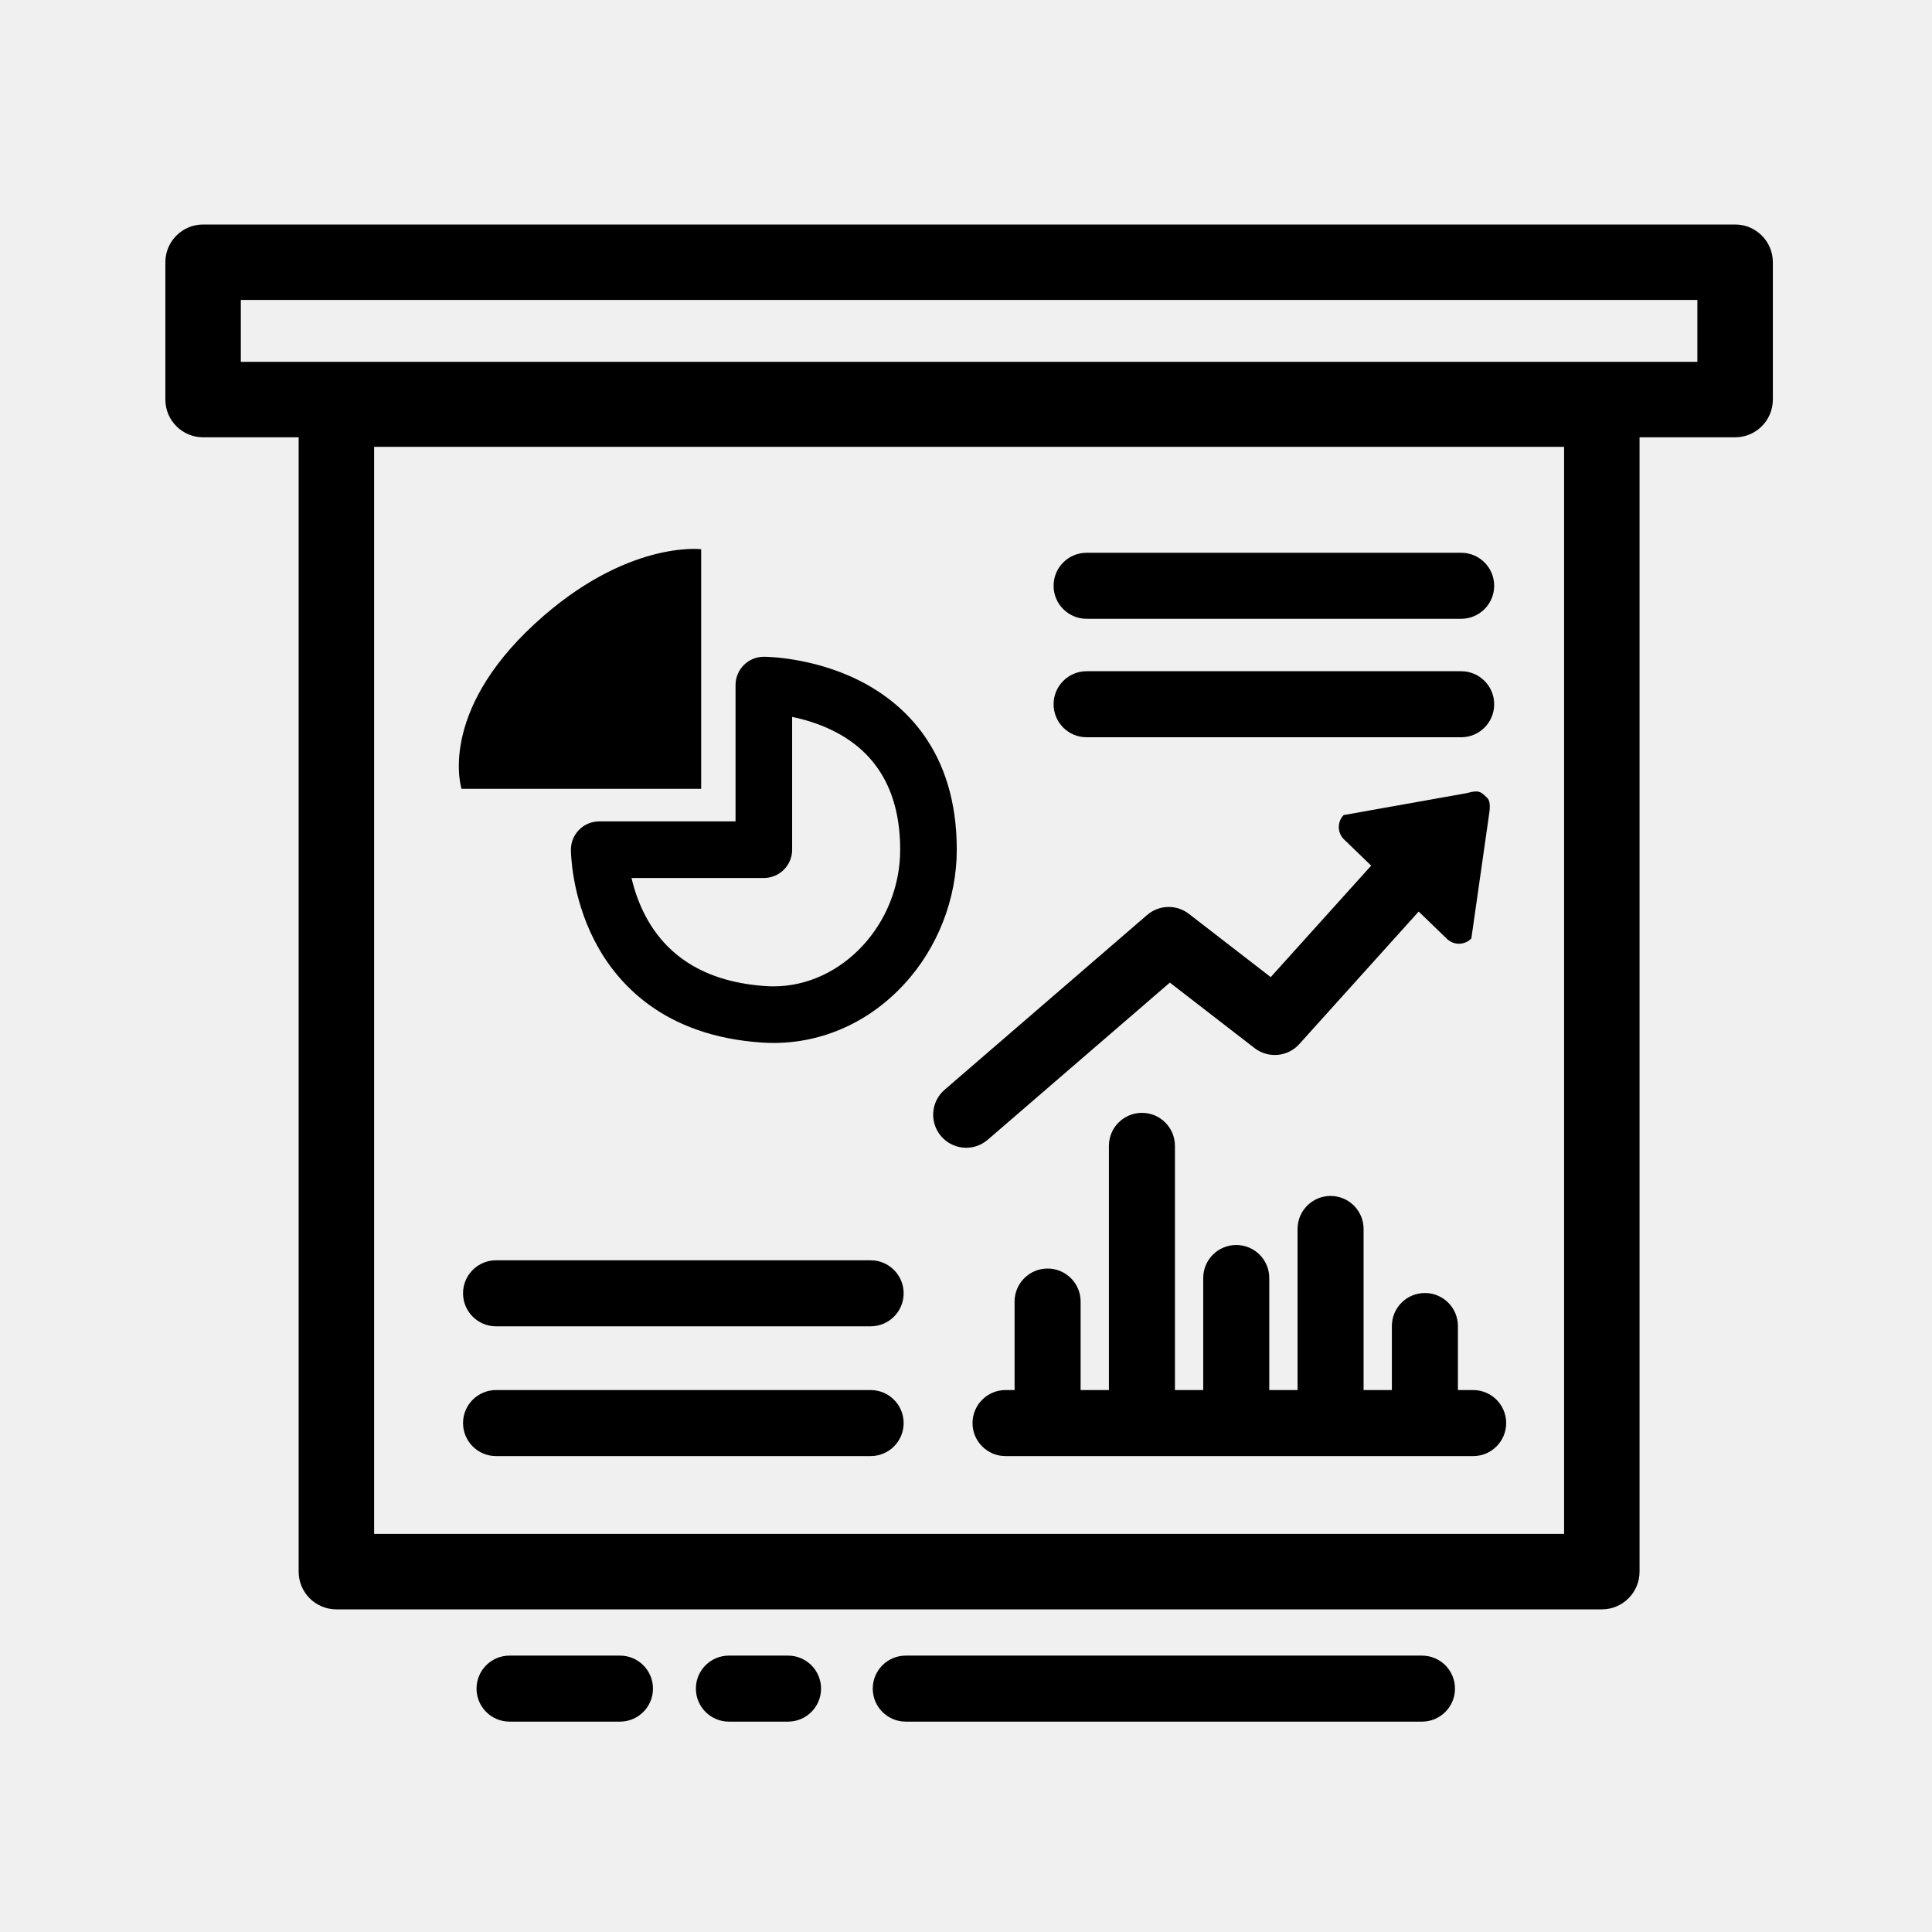
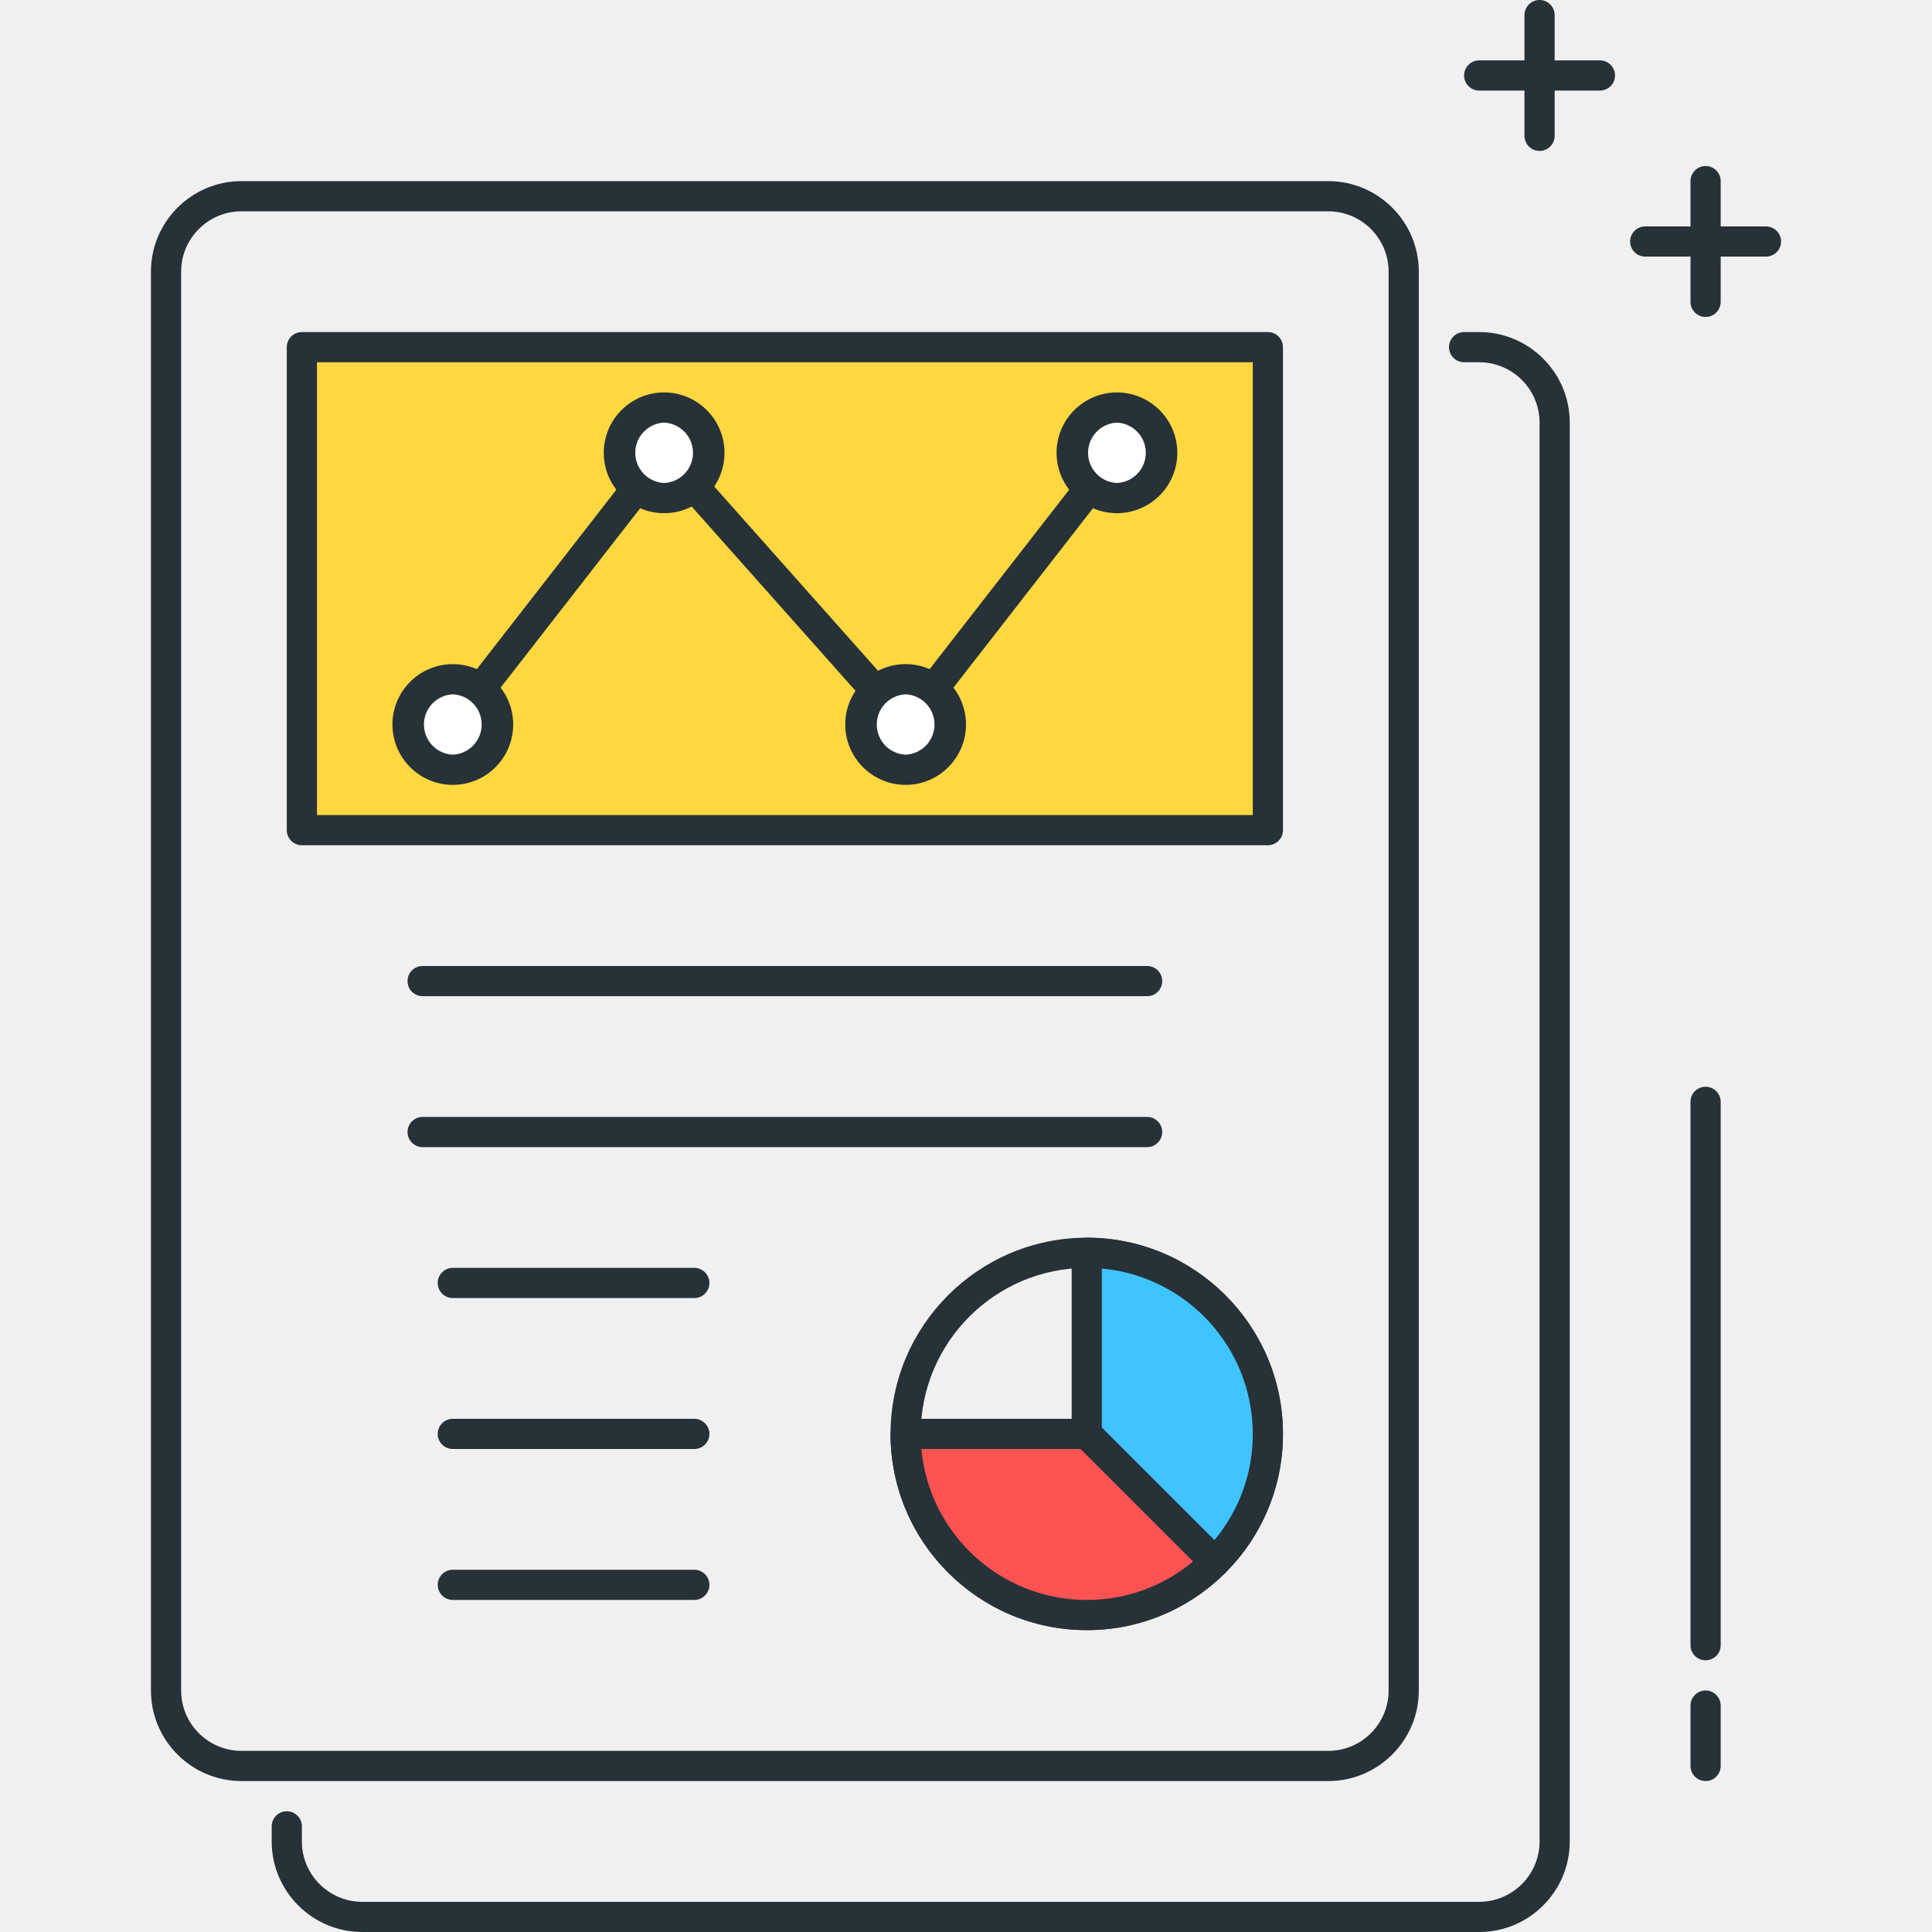
- <svg xmlns="http://www.w3.org/2000/svg" t="1699702054249" class="icon" viewBox="0 0 1024 1024" version="1.1" p-id="11802" width="16" height="16">
-   <path d="M919.647 118.99h-812c-11.046 0-20 8.954-20 20v72.793c0 11.045 8.954 20 20 20h50.648V833c0 11.046 8.954 20 20 20h670.703c11.046 0 20-8.954 20-20V231.784h50.648c11.046 0 20-8.955 20-20V138.99c0.001-11.046-8.953-20-19.999-20zM828.999 813H198.296V236.83h630.703V813z m70.648-621.216h-772V158.99h772v32.794z" fill="" p-id="11803" />
-   <path d="M302.595 450.354c0 0.98 0.143 24.284 12.584 48.336 11.725 22.665 36.626 50.413 88.675 53.889 2.038 0.136 4.103 0.205 6.136 0.205 26.113 0 50.696-11.051 69.221-31.116 17.731-19.206 27.9-45.199 27.9-71.313 0-52.737-28.235-77.924-51.921-89.768-24.697-12.349-49.302-12.491-50.337-12.491-8.284 0-15 6.716-15 15v72.258h-72.258c-8.284 0-15 6.716-15 15z m102.258 15c8.284 0 15-6.716 15-15v-70.377c6.425 1.328 14.214 3.589 21.921 7.443 23.448 11.724 35.337 32.898 35.337 62.935 0 39.261-30.738 72.43-67.122 72.43-1.369 0-2.761-0.047-4.137-0.139-30.175-2.015-51.556-14.405-63.548-36.826-3.857-7.212-6.183-14.436-7.585-20.465h70.134z" fill="" p-id="11804" />
-   <path d="M371.63 418.105V291.102s-39.842-5.032-88.183 39.508c-51.748 47.679-38.82 87.495-38.82 87.495H371.63zM575.922 327.976h198.527c9.665 0 17.5-7.835 17.5-17.5s-7.835-17.5-17.5-17.5H575.922c-9.665 0-17.5 7.835-17.5 17.5s7.835 17.5 17.5 17.5zM575.922 390.76h198.527c9.665 0 17.5-7.835 17.5-17.5s-7.835-17.5-17.5-17.5H575.922c-9.665 0-17.5 7.835-17.5 17.5s7.835 17.5 17.5 17.5zM620.038 520.799l44.902 34.716c7.245 5.602 17.579 4.671 23.706-2.131l63.284-70.245 14.989 14.484a9.142 9.142 0 0 0 12.926-0.221l9.379-65.614c1.119-6.864-0.319-8.253-1.262-9.164-3.166-3.059-4.193-4.052-10.544-2.244L712.165 432a9.142 9.142 0 0 0 0.221 12.926l14.36 13.877-53.24 59.095-43.373-33.534a17.503 17.503 0 0 0-22.138 0.596l-107.33 92.622c-7.317 6.314-8.13 17.365-1.816 24.683a17.457 17.457 0 0 0 13.257 6.066c4.05 0 8.119-1.398 11.426-4.251l96.506-83.281zM461.45 667.977H262.922c-9.665 0-17.5 7.835-17.5 17.5s7.835 17.5 17.5 17.5H461.45c9.665 0 17.5-7.835 17.5-17.5s-7.835-17.5-17.5-17.5zM461.45 736.76H262.922c-9.665 0-17.5 7.835-17.5 17.5s7.835 17.5 17.5 17.5H461.45c9.665 0 17.5-7.835 17.5-17.5s-7.835-17.5-17.5-17.5zM772.722 736.76v-33.941c0-9.665-7.835-17.5-17.5-17.5s-17.5 7.835-17.5 17.5v33.941h-14.993v-85.383c0-9.665-7.835-17.5-17.5-17.5s-17.5 7.835-17.5 17.5v85.383h-14.993v-59.383c0-9.665-7.835-17.5-17.5-17.5s-17.5 7.835-17.5 17.5v59.383h-14.993V607.332c0-9.665-7.835-17.5-17.5-17.5s-17.5 7.835-17.5 17.5V736.76H572.75v-46.907c0-9.665-7.835-17.5-17.5-17.5s-17.5 7.835-17.5 17.5v46.907h-4.794c-9.665 0-17.5 7.835-17.5 17.5s7.835 17.5 17.5 17.5h247.851c9.665 0 17.5-7.835 17.5-17.5s-7.835-17.5-17.5-17.5h-8.085zM328.595 877.5h-58.522c-9.665 0-17.5 7.835-17.5 17.5s7.835 17.5 17.5 17.5h58.522c9.665 0 17.5-7.835 17.5-17.5s-7.835-17.5-17.5-17.5zM417.674 877.5h-31.341c-9.665 0-17.5 7.835-17.5 17.5s7.835 17.5 17.5 17.5h31.341c9.665 0 17.5-7.835 17.5-17.5s-7.835-17.5-17.5-17.5zM753.675 877.5H480.077c-9.665 0-17.5 7.835-17.5 17.5s7.835 17.5 17.5 17.5h273.598c9.665 0 17.5-7.835 17.5-17.5s-7.835-17.5-17.5-17.5z" fill="" p-id="11805" />
+ <svg xmlns="http://www.w3.org/2000/svg" t="1702562308255" class="icon" viewBox="0 0 1024 1024" version="1.1" p-id="14206" width="16" height="16">
+   <path d="M160 184h512v256H160z" fill="#FFD740" p-id="14207" />
+   <path d="M672 448H160a8 8 0 0 1-8-8v-256a8 8 0 0 1 8-8h512a8 8 0 0 1 8 8v256a8 8 0 0 1-8 8z m-504-16h496V192h-496v240z" fill="#263238" p-id="14208" />
+   <path d="M704 944H128c-26.464 0-48-21.536-48-48V144c0-26.464 21.536-48 48-48h576c26.464 0 48 21.536 48 48v752c0 26.464-21.536 48-48 48zM128 112c-17.648 0-32 14.352-32 32v752c0 17.648 14.352 32 32 32h576c17.648 0 32-14.352 32-32V144c0-17.648-14.352-32-32-32H128z" fill="#263238" p-id="14209" />
+   <path d="M784 1024H192c-26.464 0-48-21.536-48-48v-8a8 8 0 0 1 16 0v8c0 17.648 14.352 32 32 32h592c17.648 0 32-14.352 32-32V224c0-17.648-14.352-32-32-32h-8a8 8 0 0 1 0-16h8c26.464 0 48 21.536 48 48v752c0 26.464-21.536 48-48 48zM848 48h-64a8 8 0 0 1 0-16h64a8 8 0 0 1 0 16z" fill="#263238" p-id="14210" />
+   <path d="M816 80a8 8 0 0 1-8-8v-64a8 8 0 0 1 16 0v64a8 8 0 0 1-8 8zM936 136h-64a8 8 0 0 1 0-16h64a8 8 0 0 1 0 16z" fill="#263238" p-id="14211" />
+   <path d="M904 168a8 8 0 0 1-8-8V96a8 8 0 0 1 16 0v64a8 8 0 0 1-8 8zM240 392a8 8 0 0 1-6.304-12.896l112-144a8 8 0 0 1 6.048-3.088 7.472 7.472 0 0 1 6.24 2.688l121.616 136.816 106.096-136.4a8 8 0 1 1 12.624 9.808l-112 144a8 8 0 0 1-12.288 0.4l-121.616-136.816-106.096 136.4A8 8 0 0 1 240 392z" fill="#263238" p-id="14212" />
+   <path d="M240 384m-24 0a24 24 0 1 0 48 0 24 24 0 1 0-48 0Z" fill="#FFFFFF" p-id="14213" />
+   <path d="M240 416c-17.648 0-32-14.352-32-32s14.352-32 32-32 32 14.352 32 32-14.352 32-32 32z m0-48a16.016 16.016 0 0 0 0 32 16.016 16.016 0 0 0 0-32z" fill="#263238" p-id="14214" />
+   <path d="M480 384m-24 0a24 24 0 1 0 48 0 24 24 0 1 0-48 0Z" fill="#FFFFFF" p-id="14215" />
+   <path d="M480 416c-17.648 0-32-14.352-32-32s14.352-32 32-32 32 14.352 32 32-14.352 32-32 32z m0-48a16.016 16.016 0 0 0 0 32 16.016 16.016 0 0 0 0-32z" fill="#263238" p-id="14216" />
+   <path d="M352 240m-24 0a24 24 0 1 0 48 0 24 24 0 1 0-48 0Z" fill="#FFFFFF" p-id="14217" />
+   <path d="M352 272c-17.648 0-32-14.352-32-32s14.352-32 32-32 32 14.352 32 32-14.352 32-32 32z m0-48a16.016 16.016 0 0 0 0 32 16.016 16.016 0 0 0 0-32z" fill="#263238" p-id="14218" />
+   <path d="M592 240m-24 0a24 24 0 1 0 48 0 24 24 0 1 0-48 0Z" fill="#FFFFFF" p-id="14219" />
+   <path d="M592 272c-17.648 0-32-14.352-32-32s14.352-32 32-32 32 14.352 32 32-14.352 32-32 32z m0-48a16.016 16.016 0 0 0 0 32 16.016 16.016 0 0 0 0-32zM576 864c-57.344 0-104-46.656-104-104S518.656 656 576 656s104 46.656 104 104S633.344 864 576 864z m0-192c-48.528 0-88 39.488-88 88S527.472 848 576 848s88-39.488 88-88S624.528 672 576 672zM608 528H224a8 8 0 0 1 0-16h384a8 8 0 0 1 0 16zM608 608H224a8 8 0 0 1 0-16h384a8 8 0 0 1 0 16z" fill="#263238" p-id="14220" />
+   <path d="M643.872 827.872l0.032-0.016A96 96 0 0 0 576 664v96l67.872 67.872z" fill="#40C4FF" p-id="14221" />
+   <path d="M643.888 835.856a8 8 0 0 1-5.664-2.336l-67.872-67.872a7.936 7.936 0 0 1-2.352-5.648v-96a8 8 0 0 1 8-8c57.344 0 104 46.656 104 104a103.328 103.328 0 0 1-30.432 73.52 8 8 0 0 1-5.68 2.336zM584 756.688l59.632 59.632A87.36 87.36 0 0 0 664 760a88.128 88.128 0 0 0-80-87.648v84.336z" fill="#263238" p-id="14222" />
+   <path d="M576 856a95.68 95.68 0 0 0 67.904-28.144L576 760h-96a96 96 0 0 0 96 96z" fill="#FF5252" p-id="14223" />
+   <path d="M576 864a104.128 104.128 0 0 1-104-104 8 8 0 0 1 8-8h96c2.112 0 4.16 0.848 5.664 2.336l67.904 67.856a8 8 0 0 1 0 11.328A103.424 103.424 0 0 1 576 864z m-87.648-96c4.048 44.8 41.808 80 87.648 80a87.36 87.36 0 0 0 56.336-20.384L572.688 768h-84.336z" fill="#263238" p-id="14224" />
+   <path d="M368 688h-128a8 8 0 0 1 0-16h128a8 8 0 0 1 0 16z" fill="#263238" p-id="14225" />
+   <path d="M368 768h-128a8 8 0 0 1 0-16h128a8 8 0 0 1 0 16z" fill="#263238" p-id="14226" />
+   <path d="M368 848h-128a8 8 0 0 1 0-16h128a8 8 0 0 1 0 16z" fill="#263238" p-id="14227" />
+   <path d="M904 944a8 8 0 0 1-8-8v-32a8 8 0 0 1 16 0v32a8 8 0 0 1-8 8z" fill="#263238" p-id="14228" />
+   <path d="M904 880a8 8 0 0 1-8-8v-288a8 8 0 0 1 16 0v288a8 8 0 0 1-8 8z" fill="#263238" p-id="14229" />
</svg>
